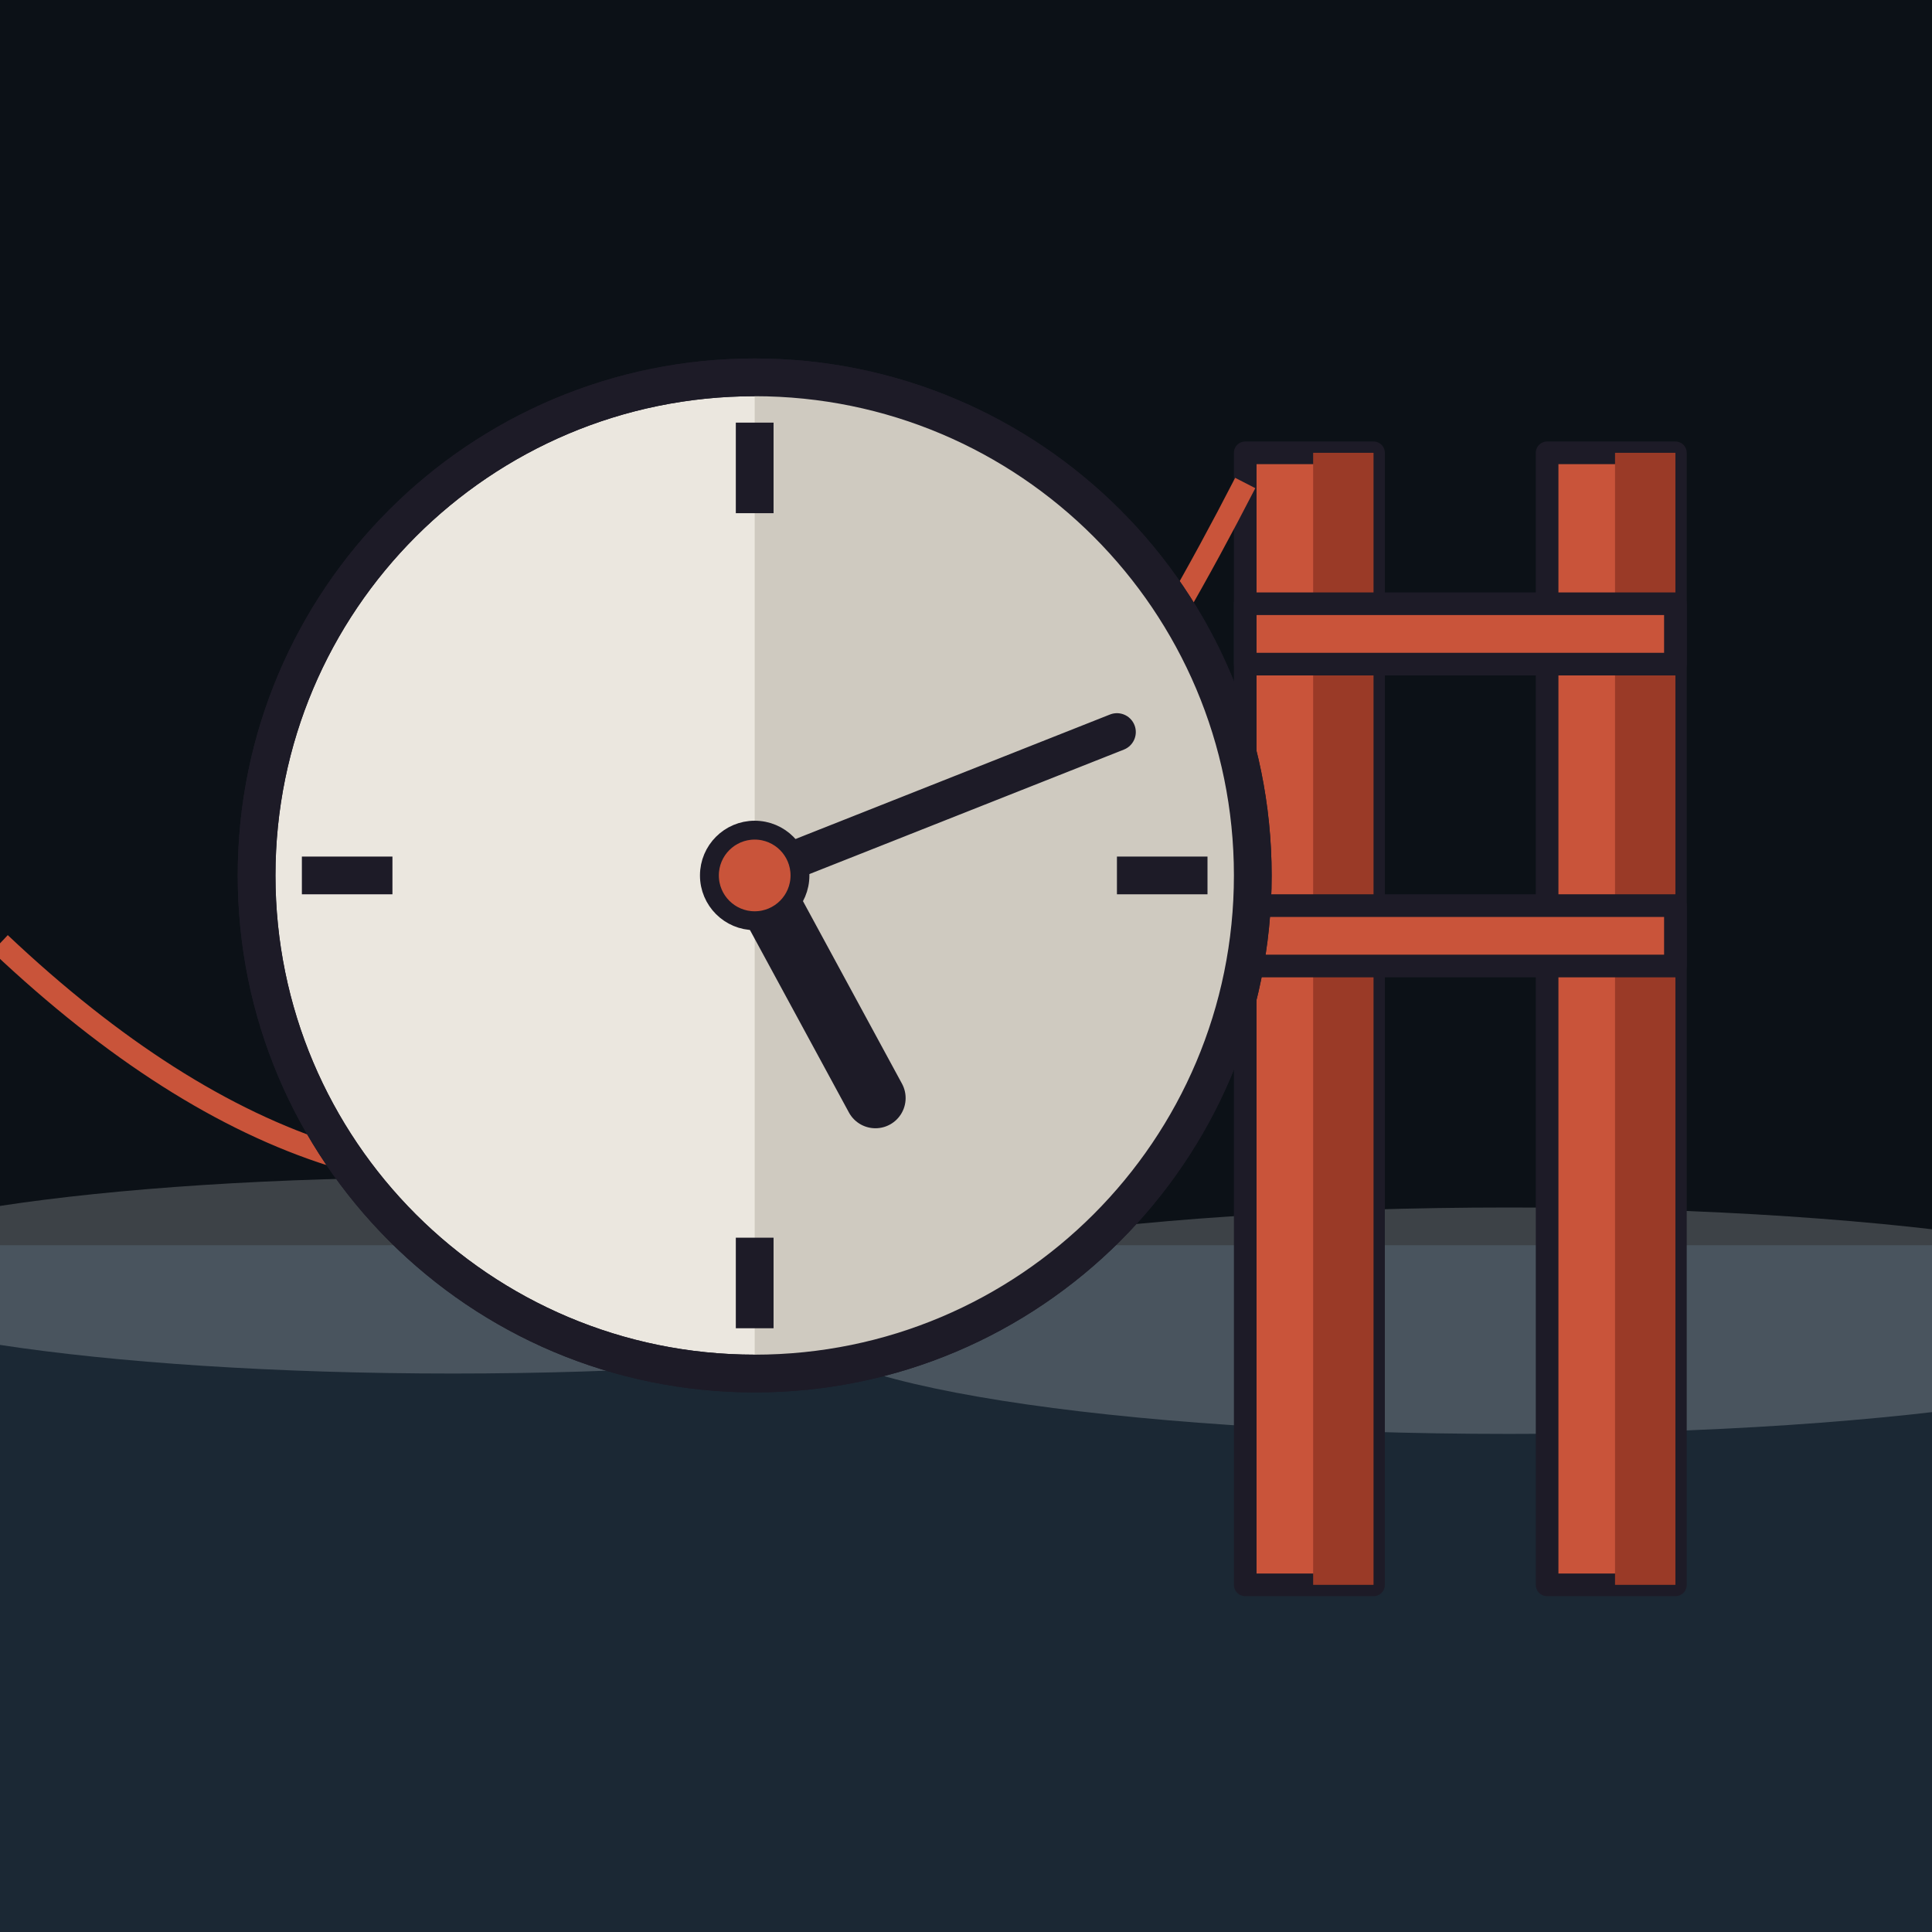
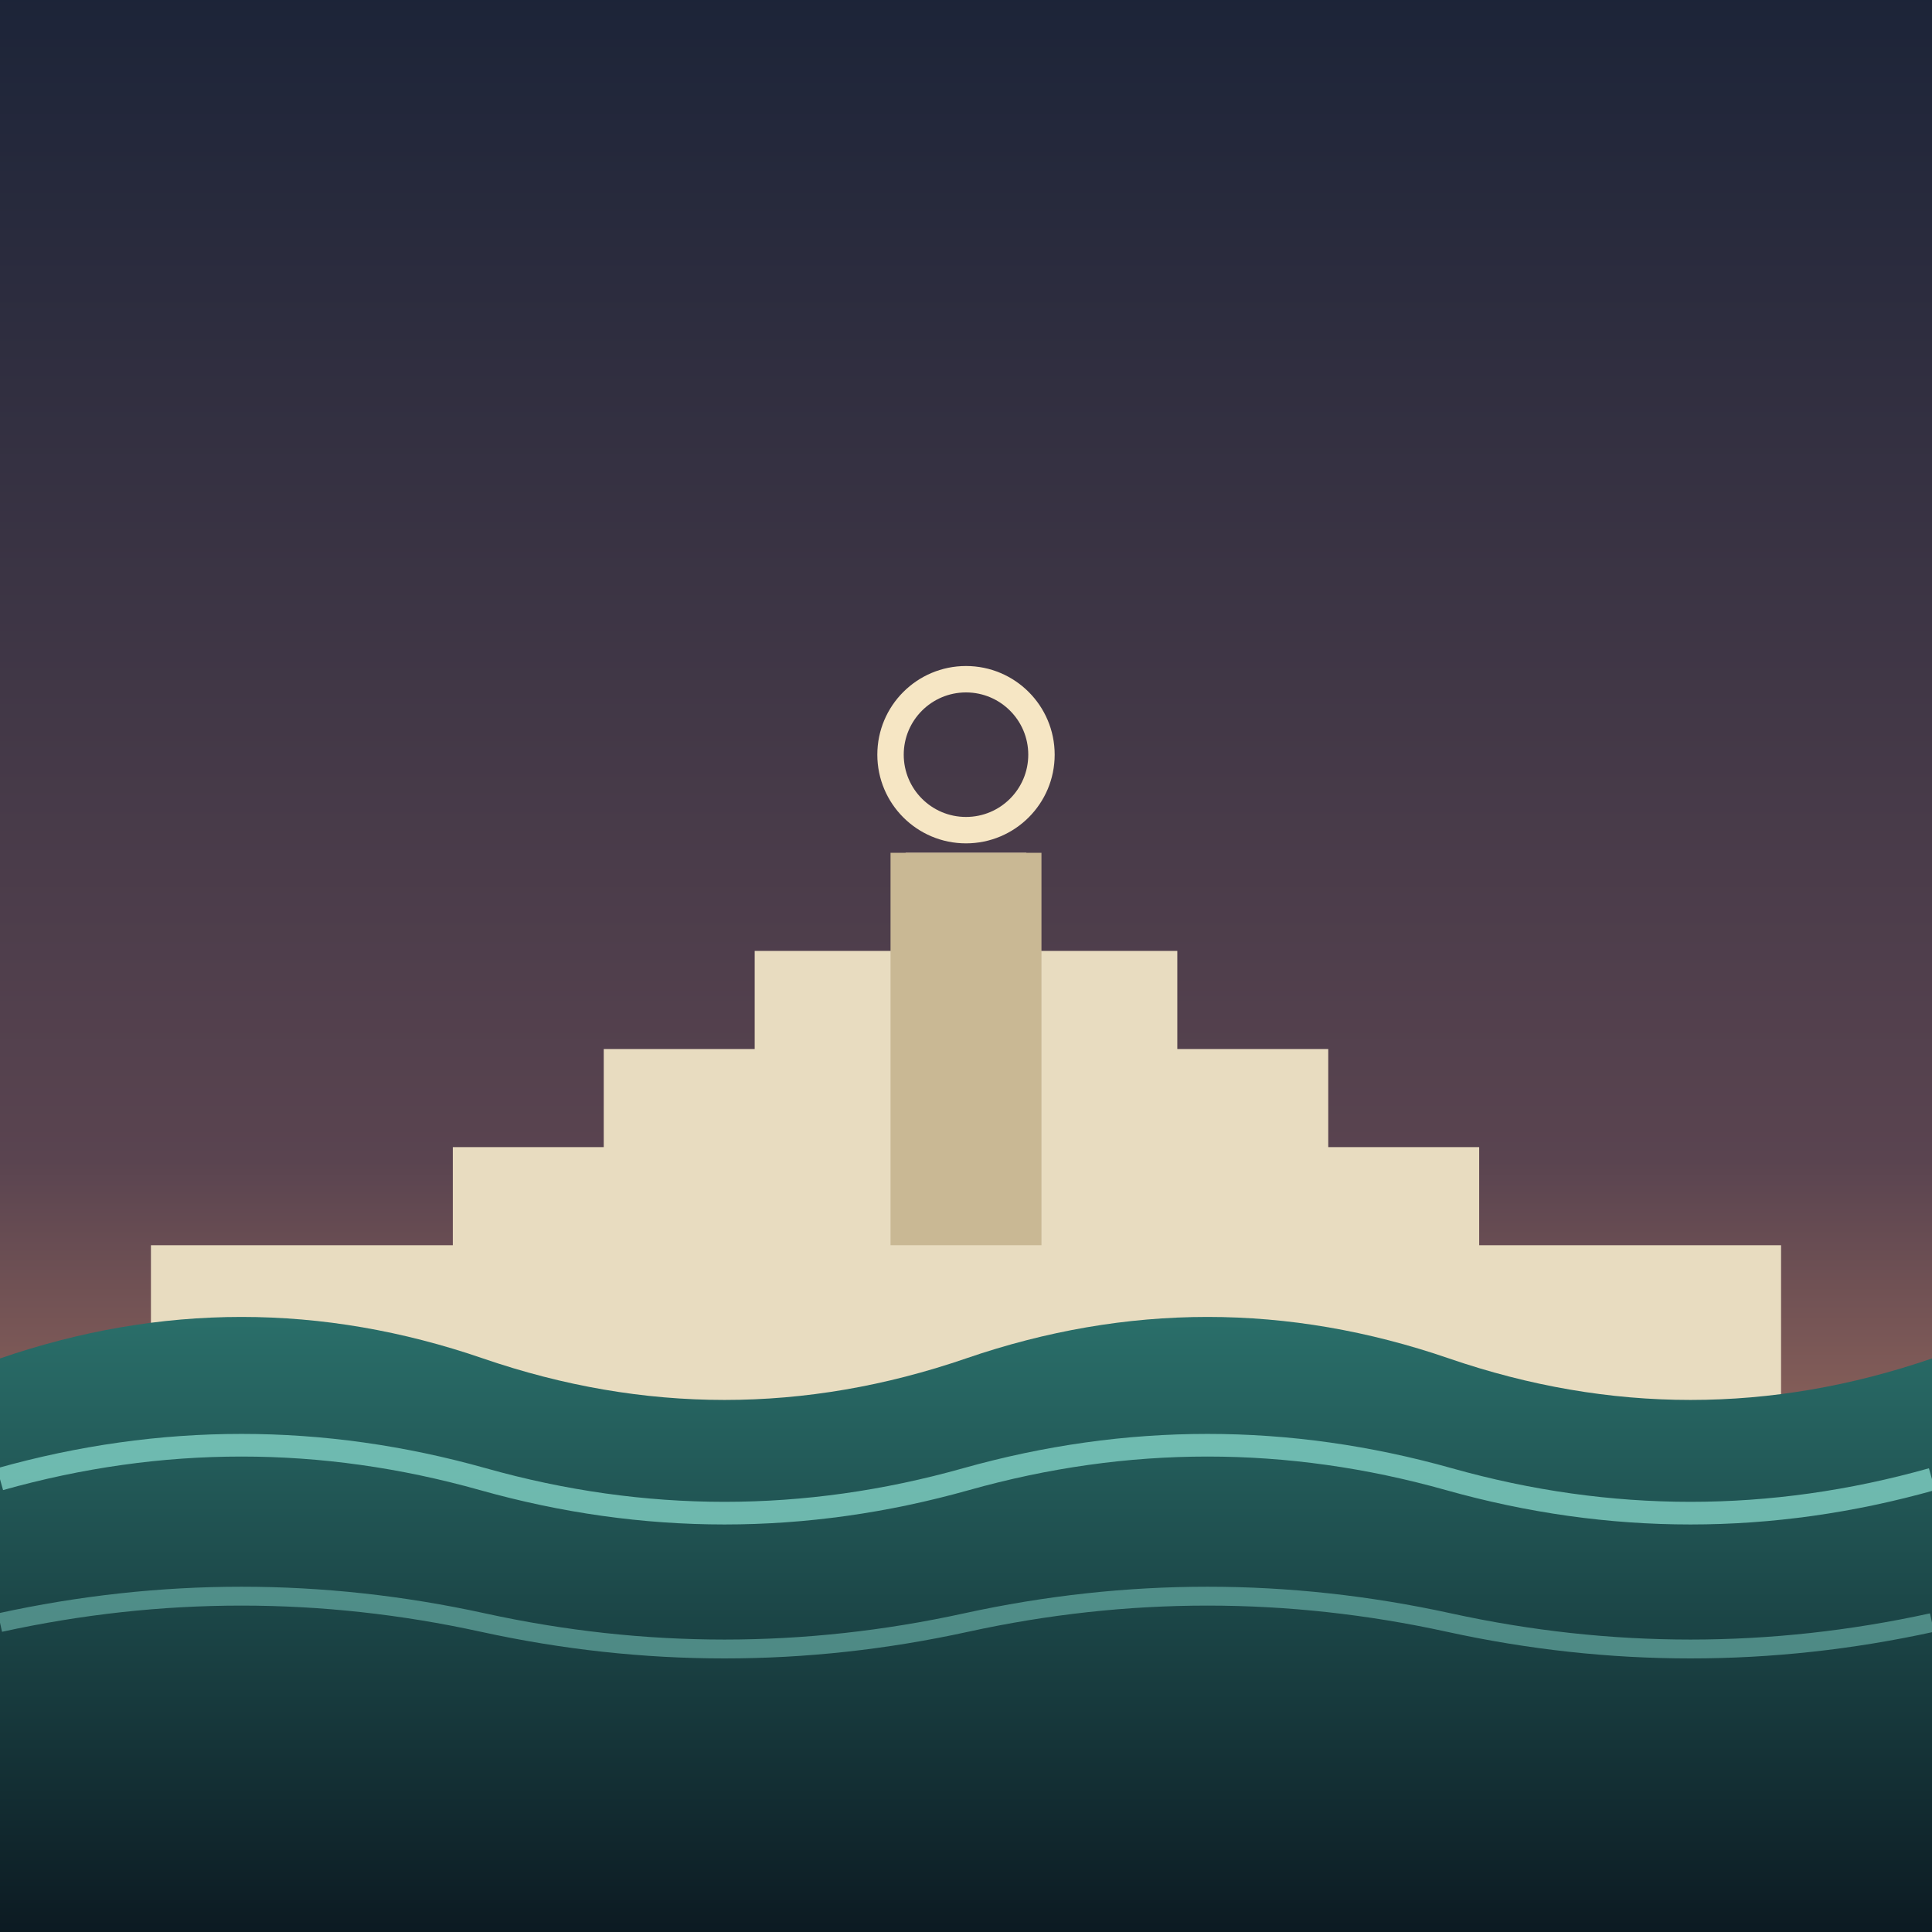
<svg xmlns="http://www.w3.org/2000/svg" viewBox="0 0 512 512">
-   <rect width="512" height="512" fill="#0c1117" />
-   <rect y="330" width="512" height="182" fill="#1b2834" />
-   <g fill="#eef1f2" opacity=".22">
-     <ellipse cx="120" cy="338" rx="170" ry="26" />
-     <ellipse cx="400" cy="350" rx="190" ry="30" />
-   </g>
-   <g stroke="#1d1b27" stroke-width="6" stroke-linejoin="round">
-     <rect x="330" y="120" width="34" height="300" fill="#c9543a" />
-     <rect x="410" y="120" width="34" height="300" fill="#c9543a" />
-     <rect x="348" y="120" width="16" height="300" fill="#9a3a27" stroke="none" />
-     <rect x="428" y="120" width="16" height="300" fill="#9a3a27" stroke="none" />
-     <rect x="330" y="160" width="114" height="16" fill="#c9543a" />
-     <rect x="330" y="240" width="114" height="16" fill="#c9543a" />
-   </g>
-   <path d="M0 250 Q180 420 330 128" fill="none" stroke="#c9543a" stroke-width="6" />
-   <g stroke="#1d1b27" stroke-linejoin="round">
-     <circle cx="200" cy="232" r="132" fill="#ebe7df" stroke-width="10" />
-     <path d="M200 100 A132 132 0 0 1 200 364 Z" fill="#cfcac0" stroke="none" />
-     <circle cx="200" cy="232" r="132" fill="none" stroke-width="10" />
-   </g>
-   <g stroke="#1d1b27" stroke-linecap="round">
-     <line x1="200" y1="232" x2="232" y2="291" stroke-width="16" />
-     <line x1="200" y1="232" x2="296" y2="194" stroke-width="10" />
-   </g>
-   <circle cx="200" cy="232" r="12" fill="#c9543a" stroke="#1d1b27" stroke-width="5" />
-   <g fill="#1d1b27">
-     <rect x="195" y="112" width="10" height="24" />
-     <rect x="195" y="328" width="10" height="24" />
-     <rect x="80" y="227" width="24" height="10" />
-     <rect x="296" y="227" width="24" height="10" />
-   </g>
+   <defs>
+     <linearGradient id="sky" x1="0" y1="0" x2="0" y2="1">
+       <stop offset="0" stop-color="#1c2438" />
+       <stop offset=".6" stop-color="#5a4450" />
+       <stop offset="1" stop-color="#e2966a" />
+     </linearGradient>
+     <linearGradient id="sea" x1="0" y1="0" x2="0" y2="1">
+       <stop offset="0" stop-color="#2a6f6a" />
+       <stop offset="1" stop-color="#0c1a22" />
+     </linearGradient>
+   </defs>
+   <rect width="512" height="512" fill="url(#sky)" />
+   <path d="M40 330 h80 v-26 h40 v-26 h40 v-26 h40 v-26 h32 v26 h40 v26 h40 v26 h40 v26 h80 v182 H40z" fill="#e8dcc0" />
+   <path d="M236 226 h40 v104 h-40z" fill="#c9b894" />
+   <circle cx="256" cy="200" r="20" fill="none" stroke="#f6e6c4" stroke-width="7" />
+   <path d="M0 360 q64 -22 128 0 t128 0 t128 0 t128 0 V512 H0z" fill="url(#sea)" />
+   <path d="M0 392 q64 -18 128 0 t128 0 t128 0 t128 0" fill="none" stroke="#8fe3d4" stroke-width="6" opacity=".7" />
+   <path d="M0 430 q64 -14 128 0 t128 0 t128 0 t128 0" fill="none" stroke="#8fe3d4" stroke-width="5" opacity=".45" />
</svg>
